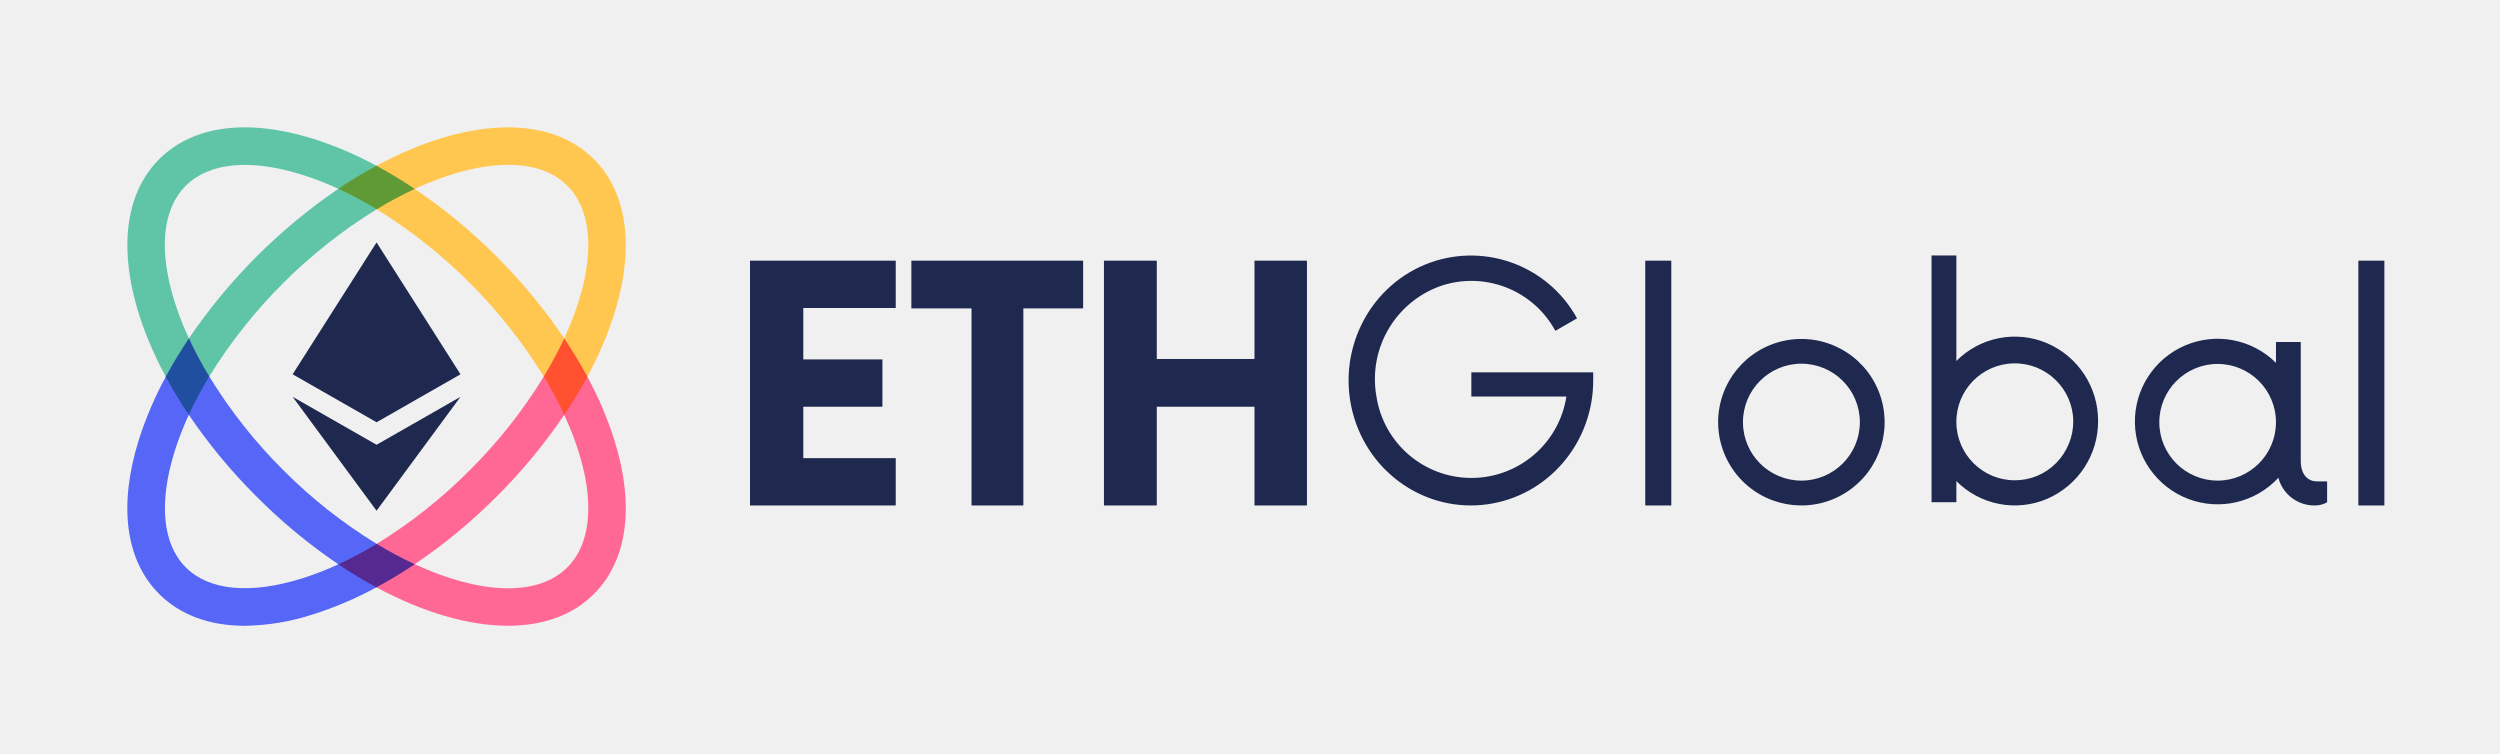
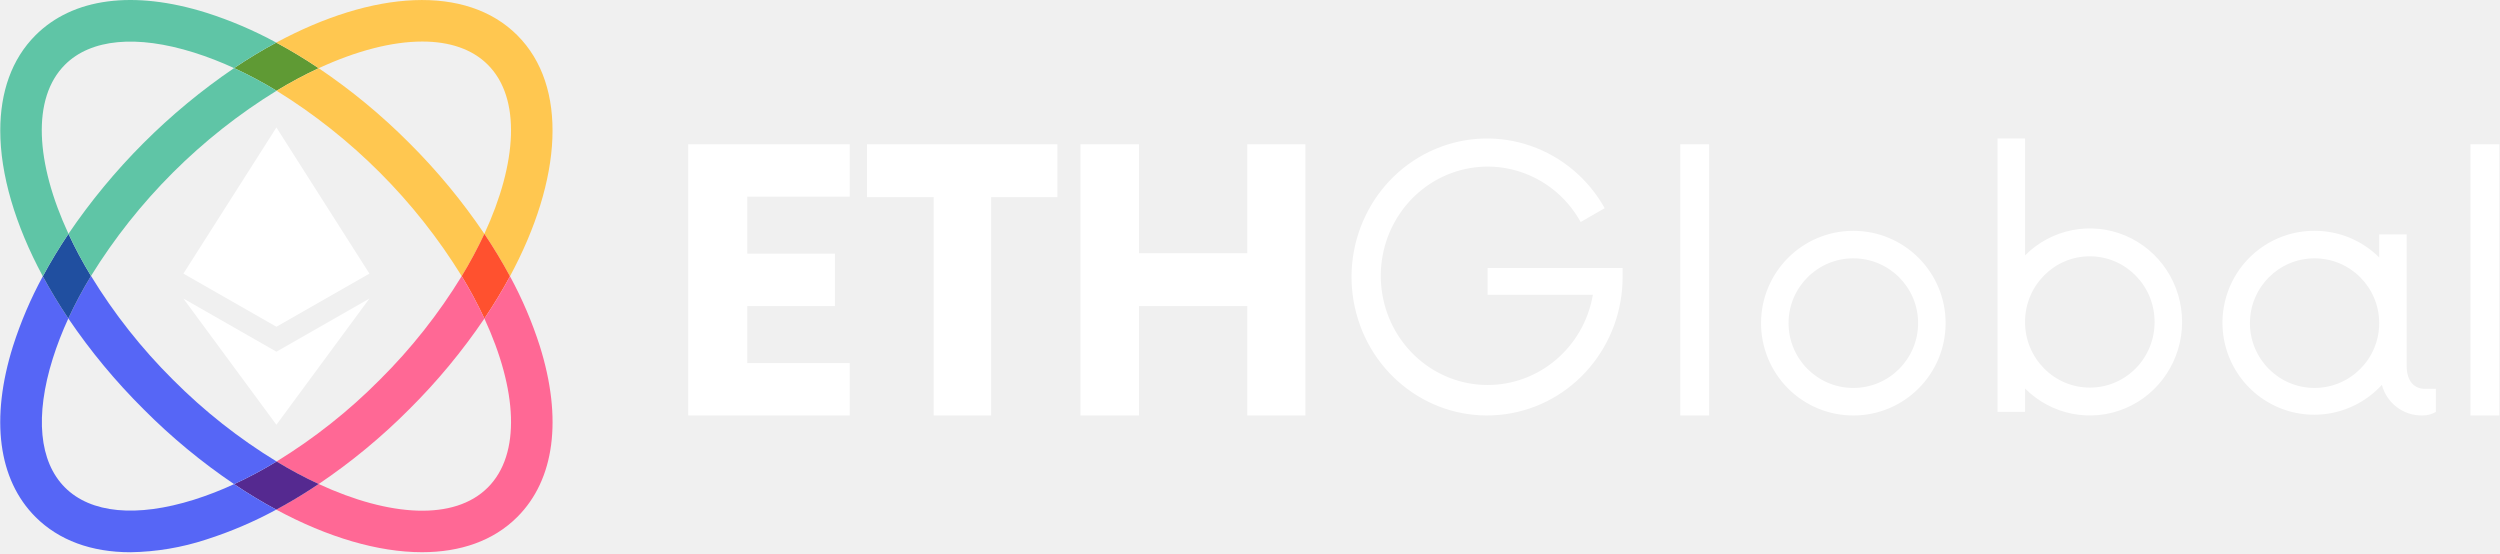
- <svg xmlns="http://www.w3.org/2000/svg" viewBox="0 0 800 241" fill="none">
-   <path d="M190.062 50.937c-14.742-14.742-41.61-12.981-69.605 2.113-4.18 2.25-3.867 11.49.09 13.907a164.432 164.432 0 0 1 53.465 53.545c2.406 3.96 11.753 4.096 13.937.04q-.771-1.434-1.587-2.863.812 1.429 1.587 2.863c15.094-27.995 16.855-54.863 2.113-69.605Zm-31.155 31.155a174.675 174.675 0 0 0-26.193-21.645c10.838-5.012 21.162-7.699 29.907-7.699 7.819 0 14.38 2.144 18.928 6.692 9.65 9.65 8.503 28.327-.996 48.846a176.332 176.332 0 0 0-21.646-26.194Z" style="fill:#ffc750;fill-rule:evenodd" />
-   <path d="M196.573 140.728a116.468 116.468 0 0 0-8.624-20.186c-2.214-4.116-11.539-3.992-13.937-.04a159.408 159.408 0 0 1-23.618 29.897 159.25 159.25 0 0 1-29.846 23.638c-3.958 2.417-4.136 11.733-.09 13.906 14.902 8.04 29.484 12.297 42.093 12.297 11.069 0 20.618-3.28 27.511-10.174 10.788-10.787 13.092-28.306 6.511-49.338Zm-15.024 40.825c-9.65 9.65-28.317 8.493-48.835-1.006a174.678 174.678 0 0 0 26.193-21.645 175.8 175.8 0 0 0 21.656-26.154c9.489 20.509 10.636 39.165.986 48.805Z" style="fill:#ff6895;fill-rule:evenodd" />
-   <path d="M120.457 53.05a115.738 115.738 0 0 0-20.196-8.624c-21.021-6.58-38.541-4.277-49.328 6.51C44.04 57.83 40.759 67.38 40.759 78.45c0 12.609 4.257 27.2 12.287 42.103 2.184 4.046 11.5 3.863 13.917-.1a164.256 164.256 0 0 1 53.585-53.495c3.933-2.39 4.015-11.703-.09-13.907Zm-60.005 55.236c-9.5-20.519-10.656-39.196-1.006-48.846 7.457-7.457 20.68-8.715 37.223-3.522a98.523 98.523 0 0 1 11.612 4.498 180.348 180.348 0 0 0-47.829 47.87Z" style="fill:#5fc5a6;fill-rule:evenodd" />
-   <path d="M120.548 174.036A159.09 159.09 0 0 1 90.6 150.4a159.077 159.077 0 0 1-23.638-29.947c-2.398-3.93-11.713-4.005-13.917.1a116.307 116.307 0 0 0-8.614 20.176c-6.591 21.032-4.277 38.551 6.5 49.338 6.763 6.753 16.162 10.184 27.412 10.184a73.695 73.695 0 0 0 21.917-3.683 116.54 116.54 0 0 0 20.196-8.624c3.25-1.74 4.02-11.509.09-13.907Zm-23.88 11.05c-16.543 5.181-29.765 3.924-37.222-3.533-7.457-7.456-8.715-20.68-3.532-37.223a97.822 97.822 0 0 1 4.498-11.602 176.199 176.199 0 0 0 21.685 26.174 174.455 174.455 0 0 0 26.184 21.675 96.997 96.997 0 0 1-11.612 4.508Z" style="fill:#5666f6;fill-rule:evenodd" />
-   <path style="fill:#1f294f;fill-rule:evenodd" d="M93.642 119.773 120.5 77.568l26.858 42.205-26.858 15.348-26.858-15.348z" />
-   <path style="fill:#1f294f;fill-rule:evenodd" d="m93.642 126.982 26.858 15.347 26.858-15.347-26.858 36.45-26.858-36.45z" />
-   <path d="M132.714 60.446a126.067 126.067 0 0 0-12.166 6.511 118.992 118.992 0 0 0-12.267-6.54 141.574 141.574 0 0 1 12.176-7.367q6.159 3.306 12.257 7.396Z" style="fill:#5f9a34;fill-rule:evenodd" />
-   <path d="M187.949 120.542a144.93 144.93 0 0 1-7.386 12.206 126.745 126.745 0 0 0-6.551-12.246 128.481 128.481 0 0 0 6.54-12.216q4.076 6.082 7.397 12.256Z" style="fill:#ff512f;fill-rule:evenodd" />
-   <path d="M132.714 180.547c-.845.574-1.69 1.127-2.536 1.67a140.79 140.79 0 0 1-9.72 5.726q-6.069-3.26-12.177-7.366a118.997 118.997 0 0 0 12.267-6.54 121.88 121.88 0 0 0 12.166 6.51Z" style="fill:#552990;fill-rule:evenodd" />
-   <path d="M66.963 120.451a121.246 121.246 0 0 0-6.551 12.277 146.908 146.908 0 0 1-7.366-12.176 144.39 144.39 0 0 1 7.406-12.267 121.853 121.853 0 0 0 6.51 12.166Z" style="fill:#204fa0;fill-rule:evenodd" />
-   <path d="M744.678 154.049v6.666a7.438 7.438 0 0 1-3.835 1.026 11.872 11.872 0 0 1-11.763-8.846 26.485 26.485 0 1 1-.767-36.792v-6.666h7.927v37.946c0 4.743 2.43 6.666 5.242 6.666Zm-16.365-18.973a18.666 18.666 0 1 0-18.666 18.717 18.691 18.691 0 0 0 18.666-18.717Zm26.359-51.665H763v78.333h-8.328Zm-83.28 51.32a27.007 27.007 0 0 1-16.362 24.923 26.373 26.373 0 0 1-28.994-5.703v6.754h-7.944v-78.96h7.944v33.765a26.373 26.373 0 0 1 28.994-5.703 27.007 27.007 0 0 1 16.362 24.924Zm-7.944 0a18.708 18.708 0 1 0-18.706 18.96 18.52 18.52 0 0 0 13.245-5.535 19.032 19.032 0 0 0 5.461-13.425Zm-113.645.347a26.638 26.638 0 1 1 7.8 18.862 26.658 26.658 0 0 1-7.8-18.862Zm45.355 0a18.706 18.706 0 1 0-18.706 18.718 18.712 18.712 0 0 0 18.706-18.718Zm-85.33-15.927v2.321c.134 20.11-14.365 37.195-33.865 39.904s-37.937-9.798-43.062-29.214 4.656-39.703 22.844-47.381a38.732 38.732 0 0 1 48.908 17.089l-6.941 3.998a30.562 30.562 0 0 0-37.225-14.17 31.626 31.626 0 0 0-20.048 35.044 30.754 30.754 0 0 0 60.807.147H470.83v-7.738Zm16.656-35.74h8.328v78.333h-8.328Zm-108.264 0v78.333h-16.785V130.15h-31.262v31.594h-16.912V83.411h16.912v31.464h31.262V83.41Zm-71.621 15.275h-19.124v63.058h-16.59V98.686h-19.251V83.411h54.965Zm-89.546-.13v16.45h25.32v15.144h-25.32v16.45h29.584v15.144H240V83.411h46.637v15.144Z" style="fill:#1f294f" />
+ <svg xmlns="http://www.w3.org/2000/svg" width="2798" height="619" viewBox="0 0 2798 619" fill="none">
+   <path d="M205.26 306.218L309.353 142.671L413.447 306.218L309.353 365.689L205.26 306.218Z" fill="white" />
+   <path d="M205.26 334.15L309.353 393.622L413.447 334.15L309.353 475.395L205.26 334.15Z" fill="white" />
+   <path d="M356.69 76.326C340.524 83.869 324.783 92.291 309.538 101.555C294.199 92.187 278.324 83.724 261.996 76.209C277.238 65.91 292.988 56.383 309.187 47.666C325.1 56.205 340.934 65.758 356.69 76.326Z" fill="#5F9A34" />
+   <path d="M578.955 39.474C521.819 -17.651 417.688 -10.827 309.188 47.663C325.1 56.203 340.935 65.756 356.691 76.324C398.694 56.905 438.709 46.493 472.601 46.493C502.904 46.493 528.332 54.799 545.961 72.424C583.363 109.819 578.916 182.191 542.099 261.7C552.63 277.414 562.185 293.245 570.765 309.194C629.266 200.713 636.091 96.6 578.955 39.474Z" fill="#FFC750" />
+   <path d="M356.692 76.327C340.525 83.869 324.785 92.292 309.54 101.556C393.803 153.672 464.751 224.715 516.75 309.041C526.046 293.729 534.508 277.927 542.1 261.703C517.47 225.248 489.377 191.256 458.21 160.201C427.177 129.011 393.177 100.92 356.692 76.327Z" fill="#FFC750" />
+   <path d="M570.765 309.193C562.303 324.907 552.747 340.738 542.139 356.492C534.549 340.221 526.074 324.379 516.749 309.037C526.045 293.725 534.507 277.922 542.1 261.699C552.631 277.412 562.186 293.244 570.765 309.193Z" fill="#FF512F" />
+   <path d="M542.139 356.494C534.55 340.224 526.074 324.382 516.75 309.039C490.981 351.176 460.25 390.07 425.215 424.889C390.459 459.937 351.623 490.689 309.54 516.486C324.768 525.779 340.51 534.202 356.692 541.715C393.177 517.121 427.177 489.03 458.21 457.839C489.391 426.844 517.499 392.904 542.139 356.494Z" fill="#FF6895" />
+   <path d="M604.189 387.418C595.536 360.351 584.345 334.161 570.765 309.198C562.302 324.912 552.746 340.743 542.138 356.497C578.916 435.966 583.362 508.261 545.96 545.616C508.559 583.012 436.213 578.528 356.691 541.717C353.415 543.94 350.138 546.085 346.862 548.189C334.382 556.222 321.785 563.632 309.188 570.378C366.948 601.534 423.46 618.028 472.328 618.028C515.229 618.028 552.24 605.316 578.956 578.605C620.764 536.804 629.695 468.916 604.189 387.418Z" fill="#FF6895" />
+   <path d="M356.692 541.716C353.416 543.939 350.14 546.084 346.863 548.189C334.383 556.222 321.786 563.631 309.189 570.377C293.511 561.955 277.78 552.44 261.998 541.833C278.326 534.318 294.2 525.855 309.54 516.487C324.768 525.78 340.511 534.204 356.692 541.716Z" fill="#552990" />
+   <path d="M216.991 559.301C152.873 579.383 101.627 574.509 72.727 545.615C43.827 516.721 38.952 465.483 59.038 401.377C63.889 386.036 69.712 371.019 76.471 356.417C65.902 340.703 56.386 324.911 47.923 309.235C34.355 334.186 23.177 360.363 14.538 387.417C-11.007 468.914 -2.037 536.802 39.733 578.603C65.941 604.769 102.367 618.065 145.97 618.065C174.844 617.629 203.484 612.817 230.914 603.794C257.999 595.143 284.207 583.954 309.188 570.376C293.51 561.954 277.78 552.439 261.997 541.832C247.385 548.614 232.352 554.449 216.991 559.301Z" fill="#5666F6" />
+   <path d="M261.996 541.83C278.324 534.315 294.199 525.852 309.538 516.484C267.314 490.718 228.345 459.965 193.472 424.888C158.389 390.021 127.63 351.059 101.86 308.842C92.493 324.201 84.016 340.084 76.471 356.414C101.152 392.851 129.298 426.816 160.517 457.837C191.528 489.07 225.516 517.201 261.996 541.83Z" fill="#5666F6" />
+   <path d="M101.861 308.842C92.494 324.2 84.017 340.083 76.472 356.414C65.903 340.699 56.386 324.907 47.923 309.232C56.464 293.322 66.058 277.412 76.628 261.699C84.142 277.877 92.566 293.616 101.861 308.842Z" fill="#204FA0" />
+   <path d="M72.726 72.425C101.625 43.53 152.872 38.656 216.99 58.777C232.344 63.633 247.376 69.455 261.996 76.208C277.238 65.908 292.988 56.382 309.187 47.664C284.214 34.07 258.004 22.88 230.913 14.246C149.44 -11.255 81.54 -2.326 39.731 39.475C13.016 66.186 0.302 103.191 0.302 146.084C0.302 194.943 16.799 251.484 47.922 309.234C56.462 293.324 66.057 277.415 76.626 261.701C39.809 182.192 35.324 109.82 72.726 72.425Z" fill="#5FC5A6" />
+   <path d="M261.997 76.206C189.055 125.789 126.158 188.728 76.627 261.699C84.141 277.878 92.566 293.617 101.861 308.842C153.997 224.518 225.112 153.536 309.539 101.552C294.2 92.184 278.325 83.721 261.997 76.206Z" fill="#5FC5A6" />
+   <path d="M2726.24 435.18V461.011C2721.73 463.659 2716.6 465.032 2711.37 464.986C2690.1 465.51 2671.24 451.333 2665.79 430.71C2634.01 465.53 2582.68 474.216 2541.26 451.781C2499.84 429.347 2478.95 381.543 2490.58 335.811C2502.22 290.079 2543.39 258.142 2590.47 258.333C2617.57 258.264 2643.59 268.984 2662.81 288.14V262.308H2693.54V409.349C2693.54 427.729 2702.95 435.18 2713.85 435.18H2726.24ZM2662.81 361.66C2662.81 321.605 2630.42 289.135 2590.47 289.135C2550.51 289.135 2518.12 321.606 2518.12 361.662C2518.12 401.717 2550.51 434.187 2590.47 434.187C2630.41 434.14 2662.77 401.696 2662.81 361.66ZM2764.97 161.458H2797.25V465H2764.97V161.458ZM2442.2 360.323C2442.22 402.532 2417.22 440.62 2378.79 456.901C2340.36 473.182 2296.05 464.467 2266.42 434.802V460.971H2235.63V155H2266.42V285.843C2296.05 256.178 2340.36 247.463 2378.79 263.744C2417.22 280.026 2442.22 318.114 2442.2 360.323ZM2411.42 360.323C2411.42 319.745 2378.96 286.85 2338.92 286.85C2298.88 286.85 2266.42 319.745 2266.42 360.323C2266.42 400.901 2298.88 433.797 2338.92 433.797C2358.16 433.859 2376.64 426.138 2390.25 412.346C2403.86 398.553 2411.48 379.829 2411.42 360.323ZM1970.96 361.667C1970.96 304.598 2017.2 258.333 2074.25 258.333C2131.29 258.333 2177.53 304.597 2177.53 361.666C2177.53 418.736 2131.29 465 2074.25 465C2046.85 465.021 2020.56 454.141 2001.19 434.758C1981.82 415.375 1970.94 389.079 1970.96 361.667ZM2146.75 361.667C2146.75 321.609 2114.29 289.136 2074.25 289.136C2034.21 289.136 2001.75 321.61 2001.75 361.668C2001.75 401.726 2034.21 434.199 2074.25 434.199C2114.27 434.152 2146.7 401.706 2146.75 361.667ZM1816.03 299.95V308.945C1816.55 386.871 1760.36 453.074 1684.78 463.574C1609.21 474.074 1537.75 425.605 1517.89 350.367C1498.02 275.128 1535.93 196.521 1606.42 166.765C1676.92 137.01 1758.07 165.362 1795.98 232.985L1769.07 248.477C1740.44 196.784 1679.56 173.618 1624.8 193.573C1570.04 213.527 1537.26 270.822 1547.1 329.365C1556.94 387.908 1606.56 430.741 1664.7 430.881C1722.84 431.022 1772.66 388.429 1782.77 329.935H1664.89V299.95L1816.03 299.95ZM1880.59 161.458H1912.86V465H1880.59V161.458ZM1460.99 161.458V465H1395.94V342.572H1274.77V465H1209.23V161.458H1274.77V283.381H1395.94V161.458H1460.99ZM1183.41 220.649H1109.29V465H1044.99V220.649H970.379V161.458H1183.41V220.649ZM836.354 220.143V283.887H934.49V342.572H836.354V406.315H951.013V465H770.262V161.458H951.013V220.143H836.354Z" fill="white" />
</svg>
